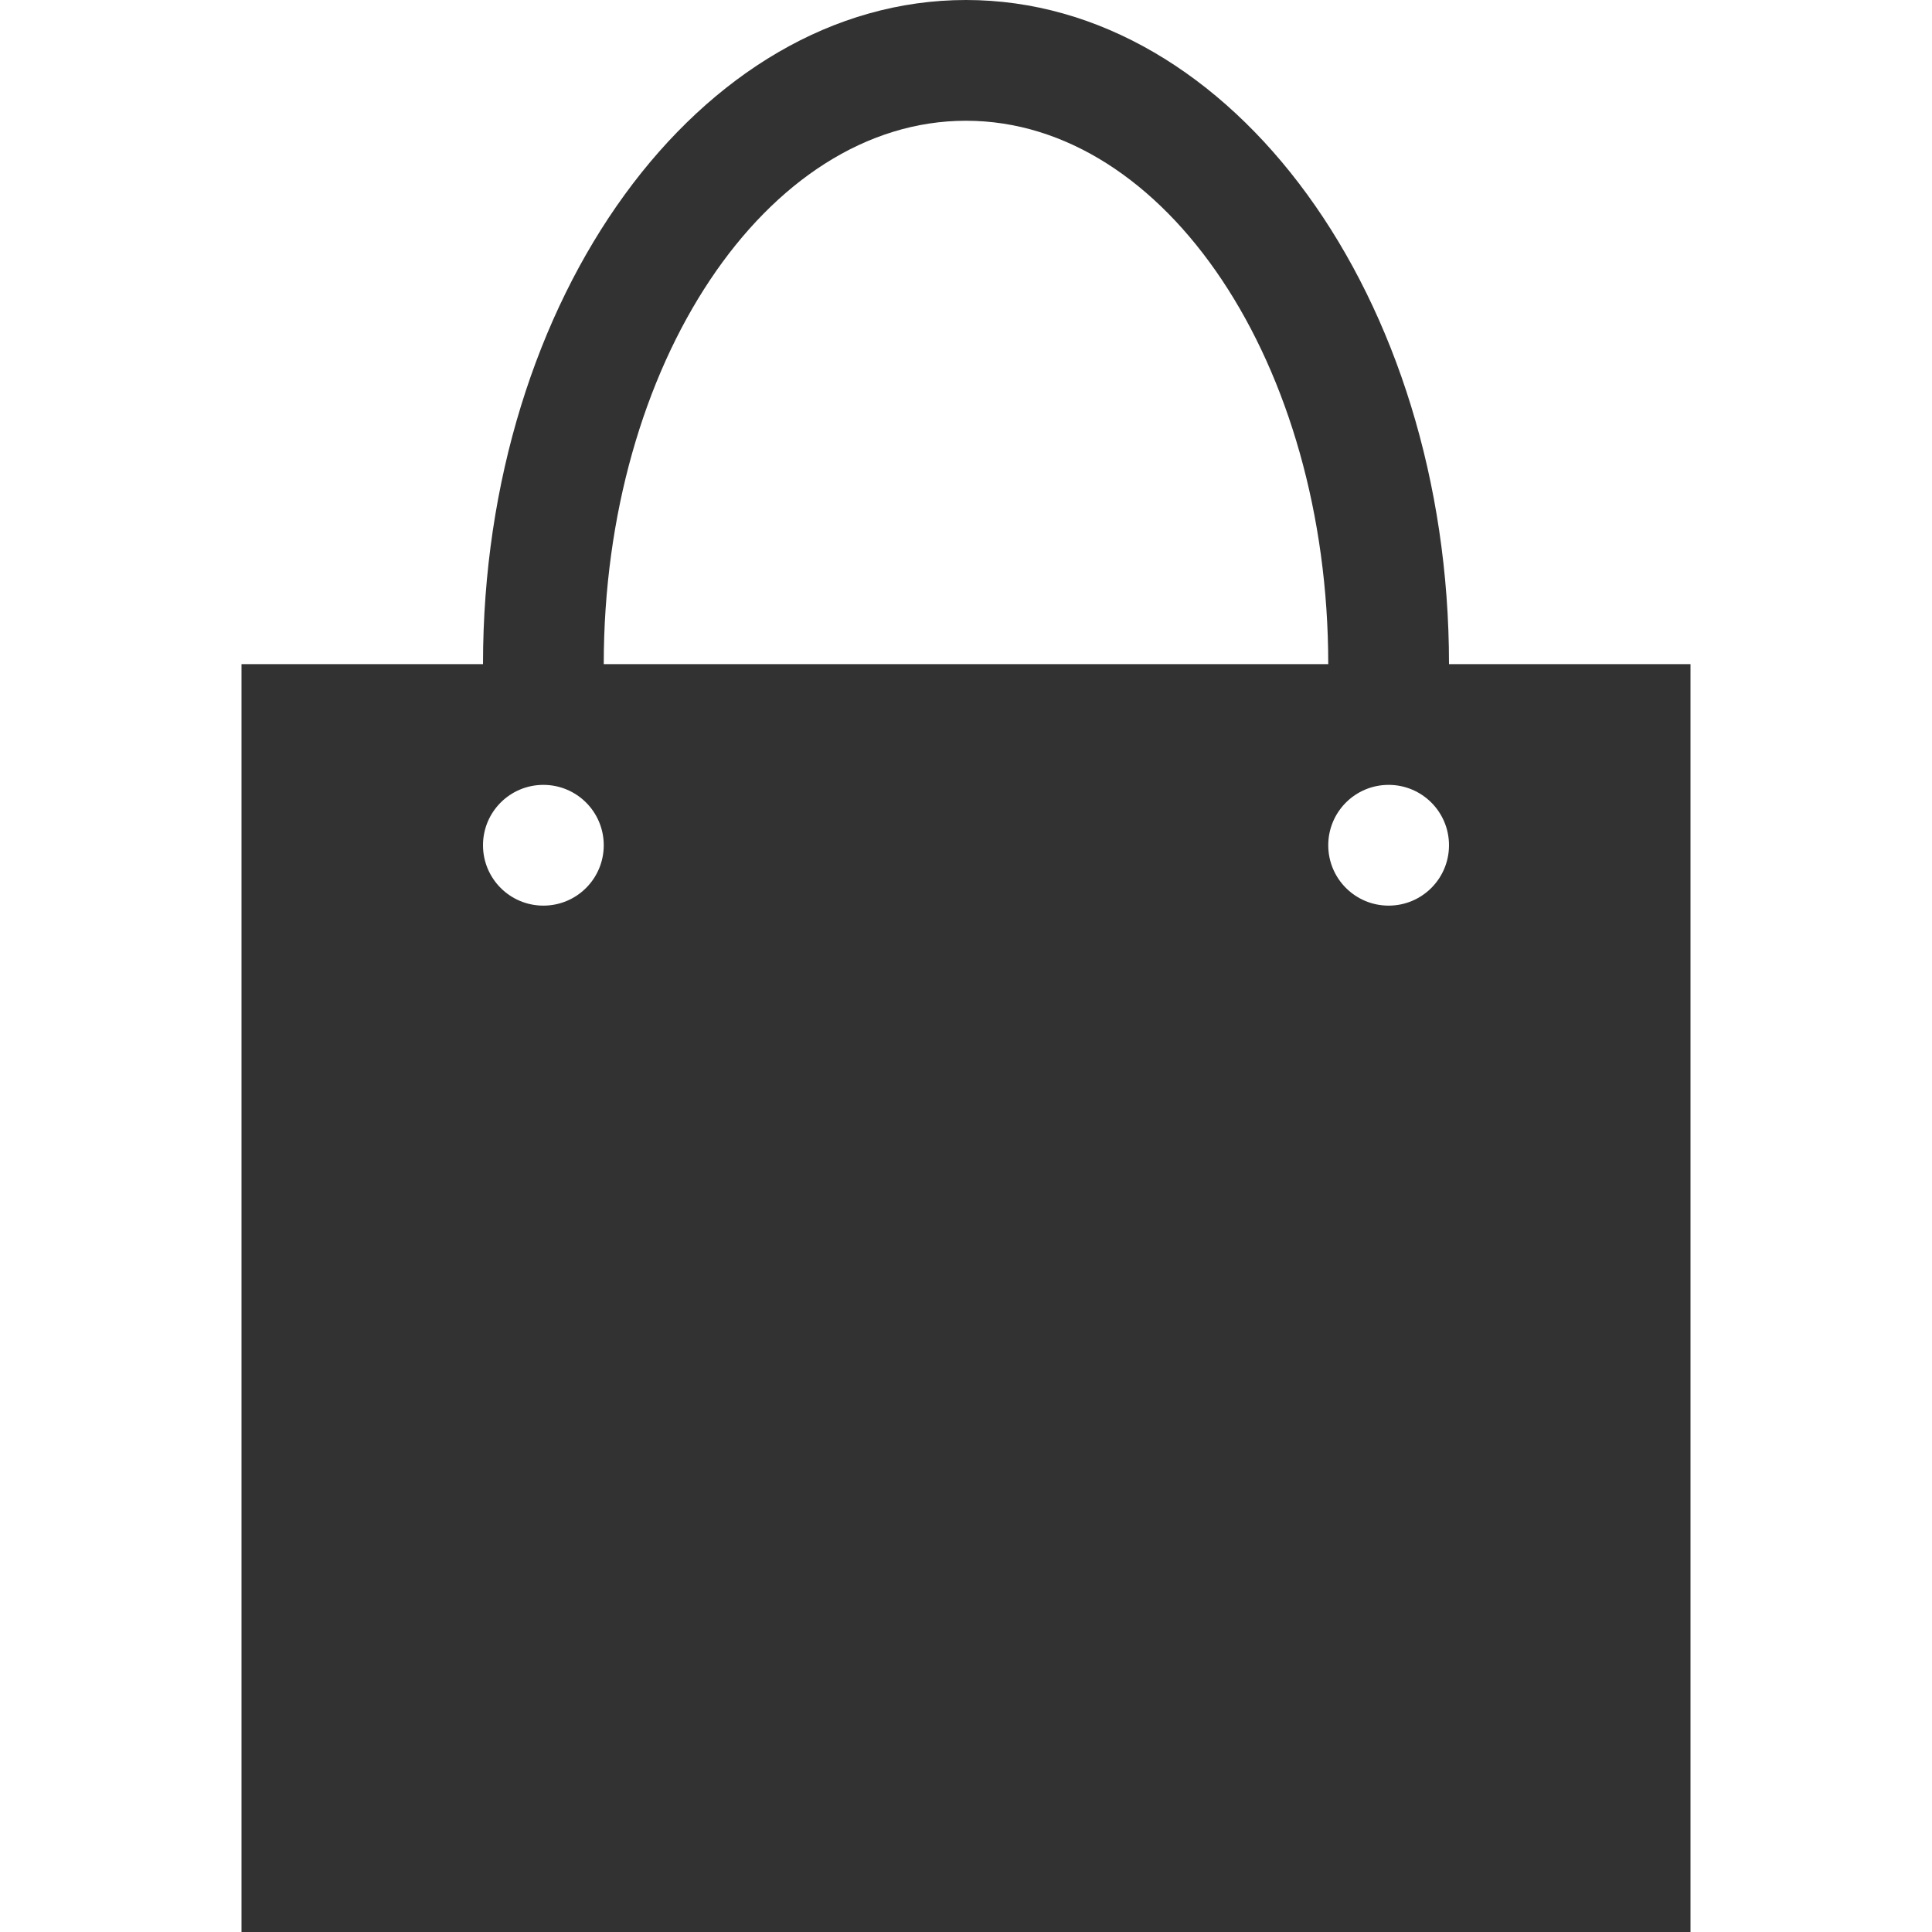
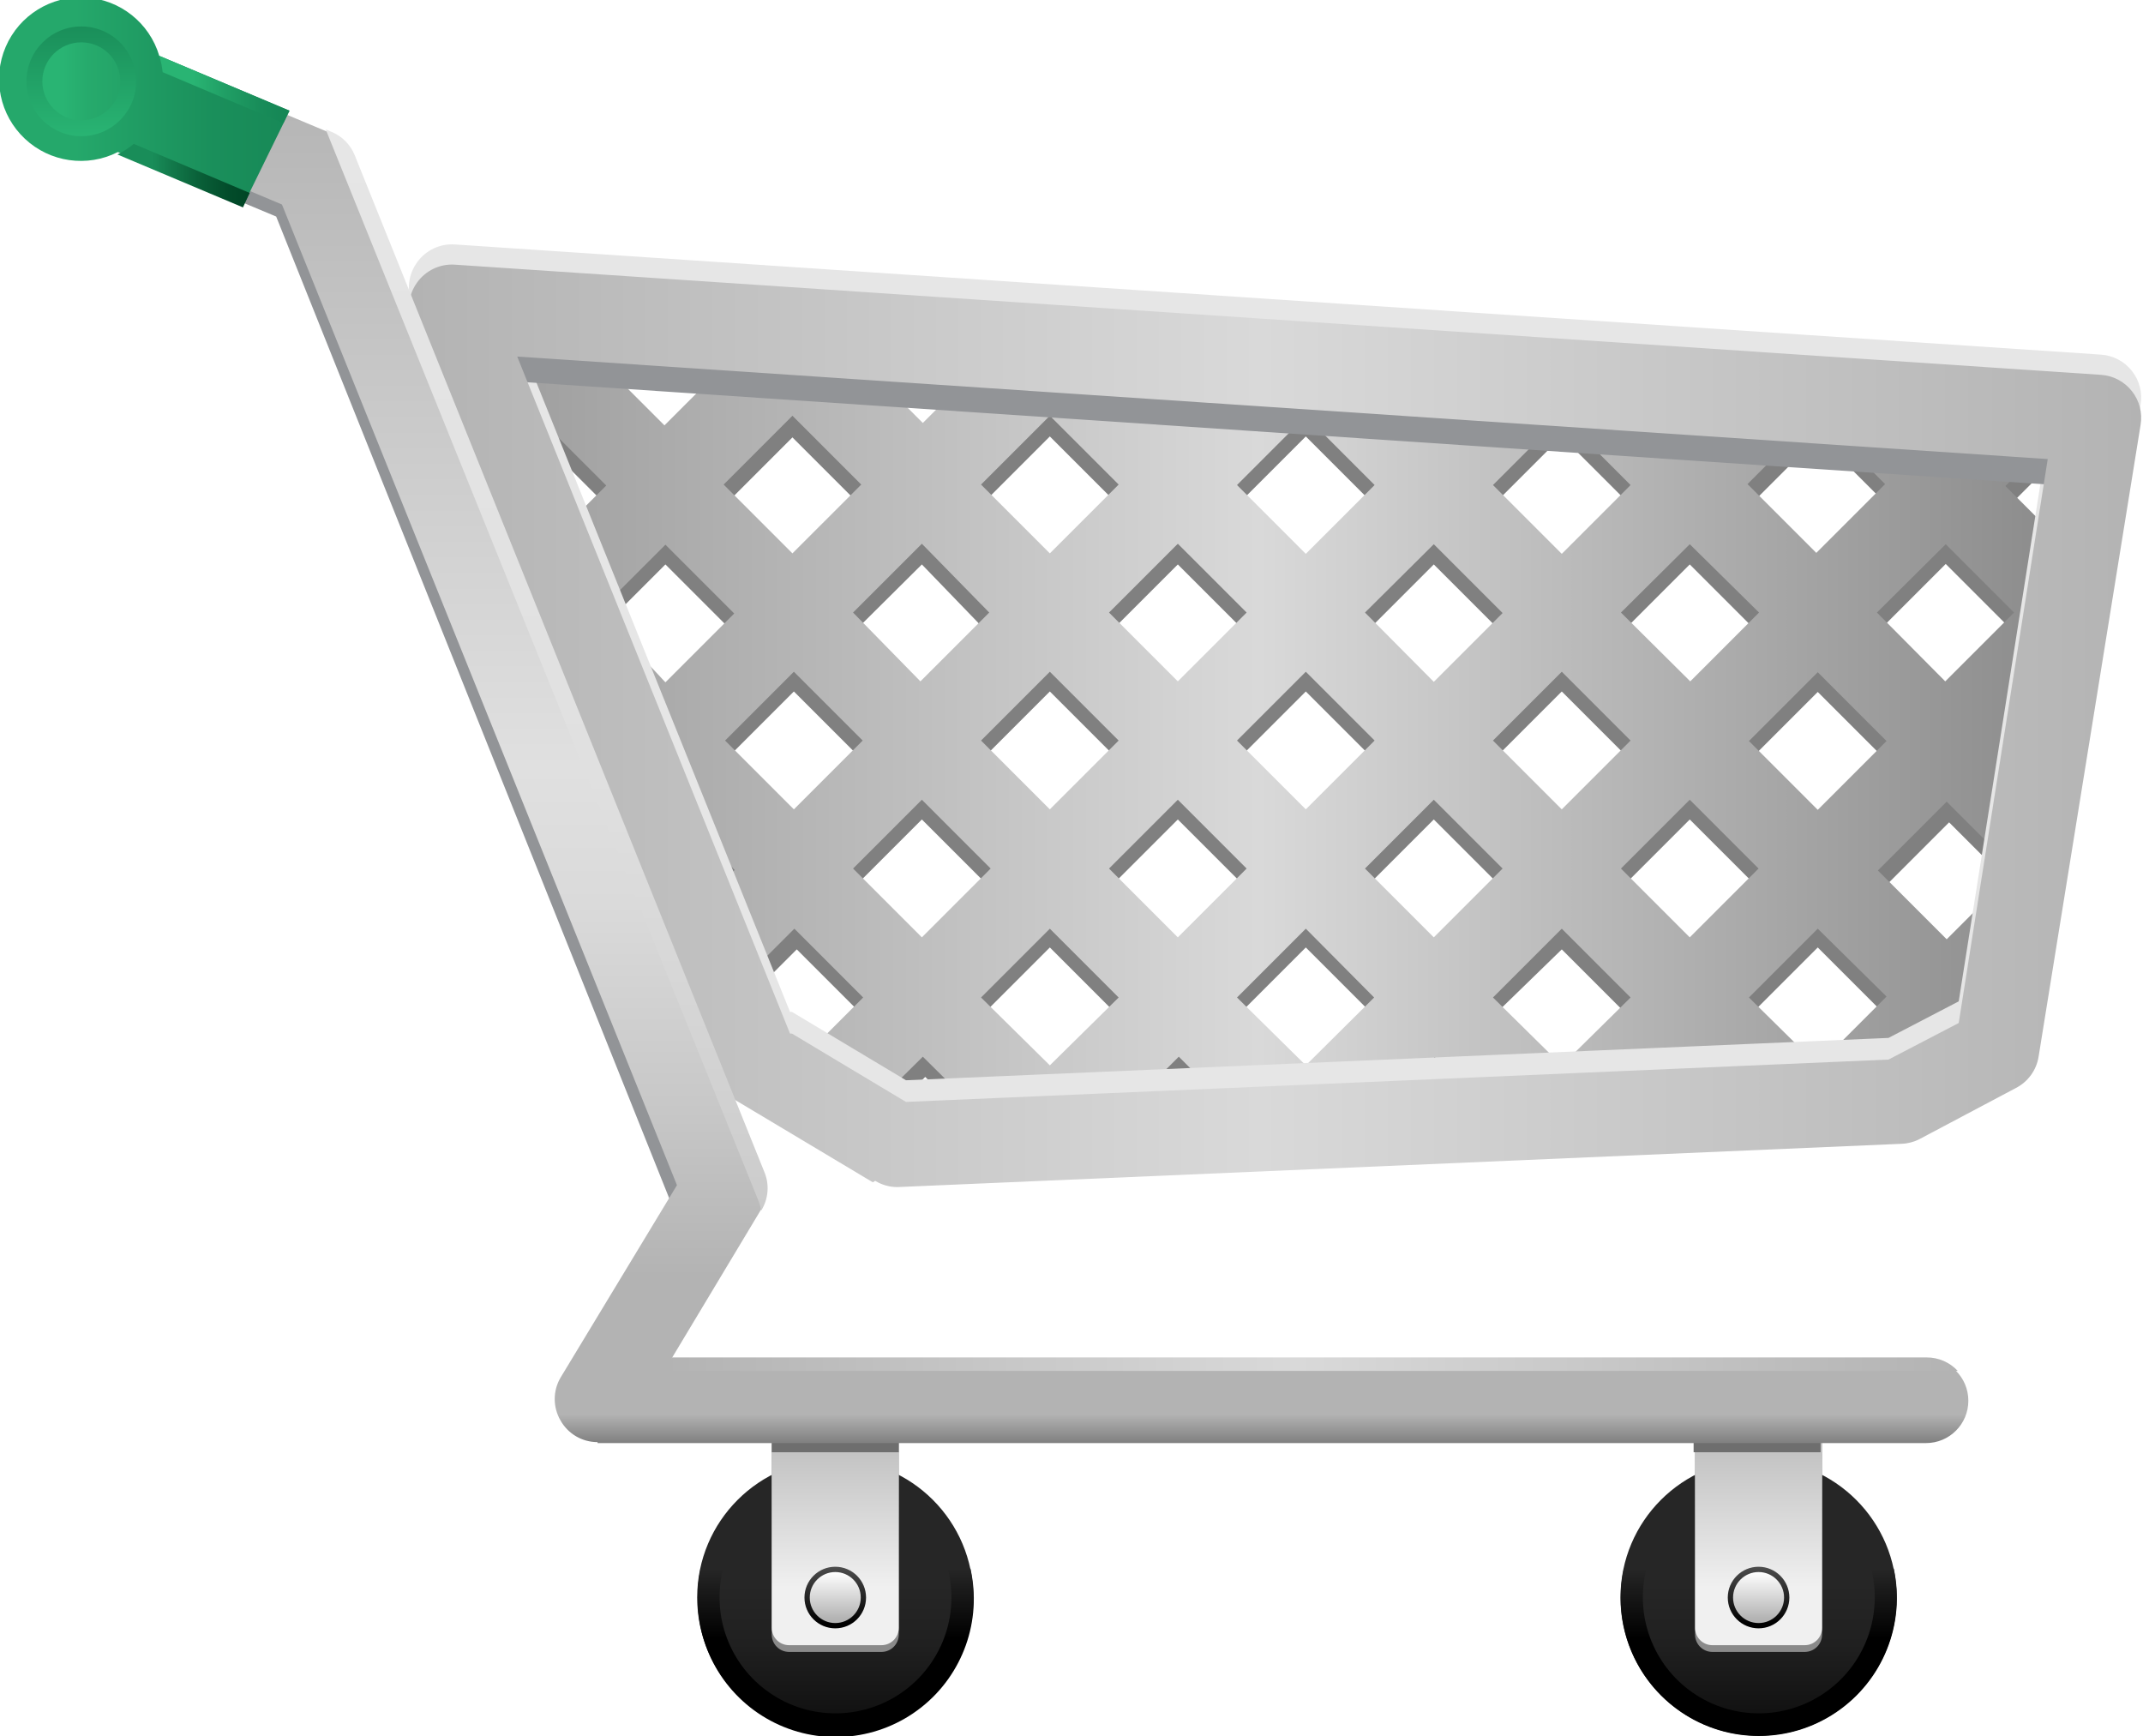
- <svg xmlns="http://www.w3.org/2000/svg" version="1.1" id="Layer_1" x="0px" y="0px" viewBox="0 0 512 512" enable-background="new 0 0 512 512" xml:space="preserve">
-   <path fill="#323232" d="M384,176C384,78.938,326.594,0,256,0c-70.563,0-128,78.938-128,176H64v336h384V176H384z M144,240c-8.844,0-16-7.156-16-16  s7.156-16,16-16s16,7.156,16,16S152.844,240,144,240z M256,32c52.938,0,96,64.594,96,144H160C160,96.594,203.063,32,256,32z   M368,240c-8.844,0-16-7.156-16-16s7.156-16,16-16s16,7.156,16,16S376.844,240,368,240z" />
+ <svg xmlns="http://www.w3.org/2000/svg" xmlns:xlink="http://www.w3.org/1999/xlink" id="Layer_1" data-name="Layer 1" viewBox="0 0 44.54 36.07">
+   <defs>
+     <linearGradient id="linear-gradient" x1="17.36" y1="36.07" x2="17.36" y2="30.33" gradientUnits="userSpaceOnUse">
+       <stop offset="0" stop-color="#0d0d0d" />
+       <stop offset="0.05" stop-color="#101010" />
+       <stop offset="0.33" stop-color="#202020" />
+       <stop offset="0.55" stop-color="#262626" />
+     </linearGradient>
+     <linearGradient id="linear-gradient-2" x1="365.8" y1="619.33" x2="365.8" y2="615.87" gradientUnits="userSpaceOnUse">
+       <stop offset="0.58" />
+       <stop offset="1" stop-color="#262626" />
+     </linearGradient>
+     <linearGradient id="linear-gradient-3" x1="17.36" y1="34.34" x2="17.36" y2="29.3" gradientUnits="userSpaceOnUse">
+       <stop offset="0.49" stop-color="#8a8a8a" />
+       <stop offset="1" stop-color="#b3b3b3" />
+     </linearGradient>
+     <linearGradient id="linear-gradient-4" x1="17.36" y1="34.19" x2="17.36" y2="29.16" gradientUnits="userSpaceOnUse">
+       <stop offset="0.24" stop-color="#f0f0f0" />
+       <stop offset="1" stop-color="#b3b3b3" />
+     </linearGradient>
+     <linearGradient id="linear-gradient-5" x1="17.36" y1="33.85" x2="17.36" y2="32.56" gradientUnits="userSpaceOnUse">
+       <stop offset="0.09" />
+       <stop offset="1" stop-color="#4d4d4d" />
+     </linearGradient>
+     <linearGradient id="linear-gradient-6" x1="17.36" y1="33.74" x2="17.36" y2="32.67" gradientUnits="userSpaceOnUse">
+       <stop offset="0.09" stop-color="#b3b3b3" />
+       <stop offset="1" stop-color="#fff" />
+     </linearGradient>
+     <linearGradient id="linear-gradient-7" x1="36.55" y1="36.07" x2="36.55" y2="30.33" xlink:href="#linear-gradient" />
+     <linearGradient id="linear-gradient-8" x1="384.99" y1="619.33" x2="384.99" y2="615.87" xlink:href="#linear-gradient-2" />
+     <linearGradient id="linear-gradient-9" x1="36.55" y1="34.34" x2="36.55" y2="29.3" xlink:href="#linear-gradient-3" />
+     <linearGradient id="linear-gradient-10" x1="36.55" y1="34.19" x2="36.55" y2="29.16" xlink:href="#linear-gradient-4" />
+     <linearGradient id="linear-gradient-11" x1="36.55" y1="33.85" x2="36.55" y2="32.56" xlink:href="#linear-gradient-5" />
+     <linearGradient id="linear-gradient-12" x1="36.55" y1="33.74" x2="36.55" y2="32.67" xlink:href="#linear-gradient-6" />
+     <linearGradient id="linear-gradient-13" x1="358.85" y1="597.93" x2="391.01" y2="597.93" gradientUnits="userSpaceOnUse">
+       <stop offset="0" stop-color="#9e9e9e" />
+       <stop offset="0.49" stop-color="#d9d9d9" />
+       <stop offset="1" stop-color="#8c8c8c" />
+     </linearGradient>
+     <linearGradient id="linear-gradient-14" x1="356.98" y1="598.38" x2="392.98" y2="598.38" gradientUnits="userSpaceOnUse">
+       <stop offset="0" stop-color="#b3b3b3" />
+       <stop offset="0.49" stop-color="#d9d9d9" />
+       <stop offset="1" stop-color="#b3b3b3" />
+     </linearGradient>
+     <linearGradient id="linear-gradient-15" x1="370.21" y1="613.24" x2="370.21" y2="584.65" gradientUnits="userSpaceOnUse">
+       <stop offset="0" stop-color="#828282" />
+       <stop offset="0.02" stop-color="#b3b3b3" />
+       <stop offset="0.12" stop-color="#b3b3b3" />
+       <stop offset="0.24" stop-color="#c7c7c7" />
+       <stop offset="0.39" stop-color="#dadada" />
+       <stop offset="0.49" stop-color="#e0e0e0" />
+       <stop offset="1" stop-color="#b3b3b3" />
+     </linearGradient>
+     <linearGradient id="linear-gradient-16" x1="348.44" y1="585.42" x2="354.46" y2="585.42" gradientUnits="userSpaceOnUse">
+       <stop offset="0.26" stop-color="#25a86b" />
+       <stop offset="0.37" stop-color="#22a267" />
+       <stop offset="0.74" stop-color="#1a8f5b" />
+       <stop offset="1" stop-color="#178957" />
+     </linearGradient>
+     <linearGradient id="linear-gradient-17" x1="350.89" y1="586.92" x2="353.64" y2="586.92" gradientUnits="userSpaceOnUse">
+       <stop offset="0.26" stop-color="#198d59" />
+       <stop offset="0.39" stop-color="#137b4c" />
+       <stop offset="0.63" stop-color="#095e37" />
+       <stop offset="0.85" stop-color="#024b2a" />
+       <stop offset="1" stop-color="#004525" />
+     </linearGradient>
+     <linearGradient id="linear-gradient-18" x1="351.75" y1="585.13" x2="354.46" y2="585.13" gradientUnits="userSpaceOnUse">
+       <stop offset="0.26" stop-color="#29b473" />
+       <stop offset="0.5" stop-color="#209f65" />
+       <stop offset="0.78" stop-color="#188c59" />
+       <stop offset="0.98" stop-color="#158655" />
+     </linearGradient>
+     <linearGradient id="linear-gradient-19" x1="1.69" y1="2.83" x2="1.69" y2="0.56" gradientUnits="userSpaceOnUse">
+       <stop offset="0" stop-color="#29b473" />
+       <stop offset="1" stop-color="#1a8f5a" />
+     </linearGradient>
+     <linearGradient id="linear-gradient-20" x1="0.89" y1="1.69" x2="2.5" y2="1.69" gradientUnits="userSpaceOnUse">
+       <stop offset="0.26" stop-color="#29b473" />
+       <stop offset="0.59" stop-color="#26aa6c" />
+       <stop offset="1" stop-color="#24a468" />
+     </linearGradient>
+     <linearGradient id="linear-gradient-21" x1="359.8" y1="608.42" x2="359.8" y2="585.95" gradientUnits="userSpaceOnUse">
+       <stop offset="0" stop-color="#ccc" />
+       <stop offset="0.4" stop-color="#e0e0e0" />
+       <stop offset="1" stop-color="#e6e6e6" />
+     </linearGradient>
+     <linearGradient id="linear-gradient-22" x1="362.24" y1="611.62" x2="389.13" y2="611.62" xlink:href="#linear-gradient-14" />
+   </defs>
+   <g id="_Group_" data-name="&lt;Group&gt;">
+     <g id="_Group_2" data-name="&lt;Group&gt;">
+       <circle id="_Path_" data-name="&lt;Path&gt;" cx="17.36" cy="33.2" r="2.87" style="fill:url(#linear-gradient)" />
+       <path id="_Path_2" data-name="&lt;Path&gt;" d="M368.14,615.87a2.41,2.41,0,1,1-4.67,0H363a2.91,2.91,0,0,0-.06.6,2.87,2.87,0,1,0,5.67-.6h-0.47Z" transform="translate(-348.44 -583.27)" style="fill:url(#linear-gradient-2)" />
+       <rect id="_Path_3" data-name="&lt;Path&gt;" x="16.04" y="29.3" width="2.64" height="5.03" rx="0.36" ry="0.36" style="fill:url(#linear-gradient-3)" />
+       <rect id="_Path_4" data-name="&lt;Path&gt;" x="16.04" y="29.16" width="2.64" height="5.03" rx="0.36" ry="0.36" style="fill:url(#linear-gradient-4)" />
+       <path id="_Path_5" data-name="&lt;Path&gt;" d="M366.77,612.42h-1.93a0.36,0.36,0,0,0-.36.36v0.67h2.64v-0.67A0.36,0.36,0,0,0,366.77,612.42Z" transform="translate(-348.44 -583.27)" style="fill:#6e6e6e" />
+       <circle id="_Path_6" data-name="&lt;Path&gt;" cx="17.36" cy="33.2" r="0.64" style="fill:url(#linear-gradient-5)" />
+       <circle id="_Path_7" data-name="&lt;Path&gt;" cx="17.36" cy="33.2" r="0.53" style="fill:url(#linear-gradient-6)" />
+     </g>
+     <g id="_Group_3" data-name="&lt;Group&gt;">
+       <circle id="_Path_8" data-name="&lt;Path&gt;" cx="36.55" cy="33.2" r="2.87" style="fill:url(#linear-gradient-7)" />
+       <path id="_Path_9" data-name="&lt;Path&gt;" d="M387.33,615.87a2.41,2.41,0,1,1-4.67,0h-0.47a2.87,2.87,0,1,0,5.61,0h-0.47Z" transform="translate(-348.44 -583.27)" style="fill:url(#linear-gradient-8)" />
+       <rect id="_Path_10" data-name="&lt;Path&gt;" x="35.23" y="29.3" width="2.64" height="5.03" rx="0.36" ry="0.36" style="fill:url(#linear-gradient-9)" />
+       <rect id="_Path_11" data-name="&lt;Path&gt;" x="35.23" y="29.16" width="2.64" height="5.03" rx="0.36" ry="0.36" style="fill:url(#linear-gradient-10)" />
+       <path id="_Path_12" data-name="&lt;Path&gt;" d="M386,612.42H384a0.36,0.36,0,0,0-.36.36v0.67h2.64v-0.67A0.36,0.36,0,0,0,386,612.42Z" transform="translate(-348.44 -583.27)" style="fill:#6e6e6e" />
+       <circle id="_Path_13" data-name="&lt;Path&gt;" cx="36.55" cy="33.2" r="0.64" style="fill:url(#linear-gradient-11)" />
+       <circle id="_Path_14" data-name="&lt;Path&gt;" cx="36.55" cy="33.2" r="0.53" style="fill:url(#linear-gradient-12)" />
+     </g>
+     <path id="_Path_15" data-name="&lt;Path&gt;" d="M363.26,607.57l-8.47-20.46-4-1.46a1.71,1.71,0,0,0,1,1.12l2.39,1L362.68,609Z" transform="translate(-348.44 -583.27)" style="fill:#929497" />
+     <path id="_Compound_Path_" data-name="&lt;Compound Path&gt;" d="M358.85,590l0.76,2.34,0,0,1.43,1.43-0.75.75,0.6,1.86,1.38-1.38,1.43,1.43-1.43,1.43L361,596.54l1.25,3.88,0.08-.08,1.43,1.43-0.81.81,0.88,2.71,1.1,0.5-1.36-1.36,1.43-1.43,1.43,1.43-1.4,1.4,1.7,0.76,0.94-.94,1.06,1.06,3.35-.14,0.91-.91,0.84,0.84,3.81-.16,0.67-.67,0.62,0.62,4.27-.18,0.43-.43,0.4,0.4,3.89-.17,1.48-.77,0.46-2.83-0.91.91-1.43-1.43,1.43-1.43,1.05,1.05,0.34-2.12-0.17-.17,0.23-.23,0.68-4.18-0.91-.9,0.64-.64-4.14-.4,1,1-1.43,1.43-1.43-1.43,1.11-1.11-2.24-.22-0.1.1-0.12-.12-4.63-.45-0.57.57-0.69-.69-3.58-.35-1,1-1.27-1.27-2.73-.27,0.11,0.11-1.43,1.43-1.43-1.43,0.34-.34-3.49-.34,0.68,0.68-1.43,1.43-1.43-1.43,0.81-.82Zm4.66,9.07,1.43-1.43,1.43,1.43-1.43,1.43Zm4.09,4.09-1.43-1.43,1.43-1.43,1.43,1.43Zm1.23-4.09,1.43-1.43,1.43,1.43-1.43,1.43Zm1.43,6.75-1.43-1.43,1.43-1.43,1.43,1.43Zm2.66-2.66-1.43-1.43,1.43-1.43,1.43,1.43Zm1.23-4.09,1.43-1.43,1.43,1.43-1.43,1.43Zm1.43,6.75-1.43-1.43,1.43-1.43,1.43,1.43Zm2.66-2.66-1.43-1.43,1.43-1.43,1.43,1.43Zm1.23-4.09,1.43-1.43,1.43,1.43-1.43,1.43Zm1.43,6.75-1.43-1.43L380.9,603l1.43,1.43Zm2.66-2.66-1.43-1.43,1.43-1.43,1.43,1.43Zm4.09,1.23-1.43,1.43-1.43-1.43,1.43-1.43Zm1.23-9.4,1.43,1.43-1.43,1.43-1.43-1.43Zm-1.23,4.09-1.43,1.43-1.43-1.43,1.43-1.43ZM383.56,595l1.43,1.43-1.43,1.43-1.43-1.43Zm-2.66-2.66,1.43,1.43-1.43,1.43-1.43-1.43ZM378.24,595l1.43,1.43-1.43,1.43-1.43-1.43Zm-2.66-2.66,1.43,1.43-1.43,1.43-1.43-1.43Zm-1.23,4.09-1.43,1.43-1.43-1.43,1.43-1.43Zm-4.09-4.09,1.43,1.43-1.43,1.43-1.43-1.43ZM369,596.45l-1.43,1.43-1.43-1.43L367.6,595Zm-4.09-4.09,1.43,1.43-1.43,1.43-1.43-1.43Z" transform="translate(-348.44 -583.27)" style="fill:gray" />
+     <path id="_Compound_Path_2" data-name="&lt;Compound Path&gt;" d="M358.85,589.59l0.76,2.34,0,0,1.43,1.43-0.75.75,0.6,1.86,1.38-1.38,1.43,1.43-1.43,1.43L361,596.09,362.2,600l0.08-.08,1.43,1.43-0.81.81,0.88,2.71,1.1,0.5L363.52,604l1.43-1.43,1.43,1.43-1.4,1.4,1.7,0.76,0.94-.93,1.06,1.05,3.35-.14,0.91-.91,0.84,0.84,3.81-.16,0.67-.67,0.62,0.62,4.27-.18,0.43-.43,0.4,0.4,3.89-.17,1.48-.77,0.46-2.83-0.91.91-1.43-1.43,1.43-1.43,1.05,1.05,0.34-2.12-0.17-.17,0.23-.23,0.68-4.18-0.91-.91,0.64-.64-4.14-.4,1,1-1.43,1.43-1.43-1.43,1.11-1.11-2.24-.22-0.1.1-0.12-.12-4.63-.45-0.57.57-0.69-.69-3.58-.35-1,1-1.27-1.27-2.73-.27,0.11,0.11-1.43,1.43-1.43-1.43,0.34-.34L363,590l0.68,0.68-1.43,1.43-1.43-1.43,0.81-.82Zm4.66,9.07,1.43-1.43,1.43,1.43-1.43,1.43Zm4.09,4.09-1.43-1.43,1.43-1.43,1.43,1.43Zm1.23-4.09,1.43-1.43,1.43,1.43-1.43,1.43Zm1.43,6.75L368.83,604l1.43-1.43,1.43,1.43Zm2.66-2.66-1.43-1.43,1.43-1.43,1.43,1.43Zm1.23-4.09,1.43-1.43,1.43,1.43-1.43,1.43Zm1.43,6.75L374.15,604l1.43-1.43L377,604Zm2.66-2.66-1.43-1.43,1.43-1.43,1.43,1.43Zm1.23-4.09,1.43-1.43,1.43,1.43-1.43,1.43Zm1.43,6.75L379.47,604l1.43-1.43,1.43,1.43Zm2.66-2.66-1.43-1.43,1.43-1.43,1.43,1.43Zm4.09,1.23-1.43,1.43L384.79,604l1.43-1.43Zm1.23-9.4L390.3,596l-1.43,1.43L387.45,596Zm-1.23,4.09-1.43,1.43-1.43-1.43,1.43-1.43Zm-4.09-4.09L385,596l-1.43,1.43L382.13,596Zm-2.66-2.66,1.43,1.43-1.43,1.43-1.43-1.43Zm-2.66,2.66,1.43,1.43-1.43,1.43L376.81,596Zm-2.66-2.66,1.43,1.43-1.43,1.43-1.43-1.43ZM374.35,596l-1.43,1.43L371.49,596l1.43-1.43Zm-4.09-4.09,1.43,1.43-1.43,1.43-1.43-1.43ZM369,596l-1.43,1.43L366.17,596l1.43-1.43Zm-4.09-4.09,1.43,1.43-1.43,1.43-1.43-1.43Z" transform="translate(-348.44 -583.27)" style="fill:url(#linear-gradient-13)" />
+     <path id="_Compound_Path_3" data-name="&lt;Compound Path&gt;" d="M366.58,607.39l-2.86-1.71a0.89,0.89,0,0,1-.37-0.43h0L357,589.58l0.83-.33-0.83.33a0.9,0.9,0,0,1,.11-0.86h0a0.89,0.89,0,0,1,.78-0.37h0l34.22,2.29a0.89,0.89,0,0,1,.64.34h0a0.89,0.89,0,0,1,.18.7h0l-2.12,13.13a0.89,0.89,0,0,1-.47.65h0l-2,1.06a0.89,0.89,0,0,1-.37.1h0l-20.88.9h0a0.9,0.9,0,0,1-.46-0.13h0Zm-1.68-3.09,2.37,1.42,20.42-.88,1.46-.76L391,592.36l-31.81-2.13,5.67,14.07h0Z" transform="translate(-348.44 -583.27)" style="fill:#e6e6e6" />
+     <polygon id="_Path_16" data-name="&lt;Path&gt;" points="9.85 7.87 9.93 6.68 43.84 8.96 43.76 10.15 9.85 7.87 9.85 7.87" style="fill:#929497" />
+     <path id="_Compound_Path_4" data-name="&lt;Compound Path&gt;" d="M366.58,607.84l-2.86-1.71a0.89,0.89,0,0,1-.37-0.43h0L357,590l0.83-.33L357,590a0.9,0.9,0,0,1,.11-0.86h0a0.89,0.89,0,0,1,.78-0.37h0l34.22,2.29a0.89,0.89,0,0,1,.64.34h0a0.89,0.89,0,0,1,.18.7h0l-2.12,13.13a0.89,0.89,0,0,1-.47.65h0l-2,1.06a0.88,0.88,0,0,1-.37.1h0l-20.88.9h0a0.89,0.89,0,0,1-.46-0.13h0Zm-1.68-3.09,2.37,1.42,20.42-.88,1.46-.76L391,592.81l-31.81-2.13,5.67,14.07h0Z" transform="translate(-348.44 -583.27)" style="fill:url(#linear-gradient-14)" />
+     <path id="_Path_17" data-name="&lt;Path&gt;" d="M360.86,613.24a0.88,0.88,0,0,1-.77-0.45h0a0.88,0.88,0,0,1,0-.89h0l2.42-4-8.21-20.38-2.71-1.14h0a0.88,0.88,0,0,1-.47-1.15h0a0.88,0.88,0,0,1,1.15-.47h0l3.05,1.28a0.88,0.88,0,0,1,.48.48h0l8.51,21.12a0.88,0.88,0,0,1-.06.78h0l-1.85,3.08h26.07a0.88,0.88,0,0,1,.88.88h0a0.88,0.88,0,0,1-.88.88H360.86Z" transform="translate(-348.44 -583.27)" style="fill:url(#linear-gradient-15)" />
+     <path id="_Path_18" data-name="&lt;Path&gt;" d="M354.46,585.57l-2.71-1.14a1.7,1.7,0,1,0-.86,2l2.61,1.1Z" transform="translate(-348.44 -583.27)" style="fill:url(#linear-gradient-16)" />
+     <path id="_Path_19" data-name="&lt;Path&gt;" d="M351.22,586.26a1.66,1.66,0,0,1-.34.22l2.61,1.1,0.14-.3Z" transform="translate(-348.44 -583.27)" style="fill:url(#linear-gradient-17)" />
+     <path id="_Path_20" data-name="&lt;Path&gt;" d="M351.75,584.43h0a1.64,1.64,0,0,1,.07.34l2.51,1.06,0.12-.26Z" transform="translate(-348.44 -583.27)" style="fill:url(#linear-gradient-18)" />
+     <circle id="_Path_21" data-name="&lt;Path&gt;" cx="1.69" cy="1.69" r="1.14" style="fill:url(#linear-gradient-19)" />
+     <circle id="_Path_22" data-name="&lt;Path&gt;" cx="1.69" cy="1.69" r="0.81" style="fill:url(#linear-gradient-20)" />
+     <path id="_Compound_Path_5" data-name="&lt;Compound Path&gt;" d="M364.32,607.61l-8.51-21.12a0.88,0.88,0,0,0-.48-0.48l-0.12-.05,9,22.28a0.93,0.93,0,0,1,.05.19l0,0A0.88,0.88,0,0,0,364.32,607.61Z" transform="translate(-348.44 -583.27)" style="fill:url(#linear-gradient-21)" />
+     <path id="_Path_23" data-name="&lt;Path&gt;" d="M362.24,611.76h26.89a0.88,0.88,0,0,0-.65-0.28H362.41Z" transform="translate(-348.44 -583.27)" style="fill:url(#linear-gradient-22)" />
+   </g>
</svg>
